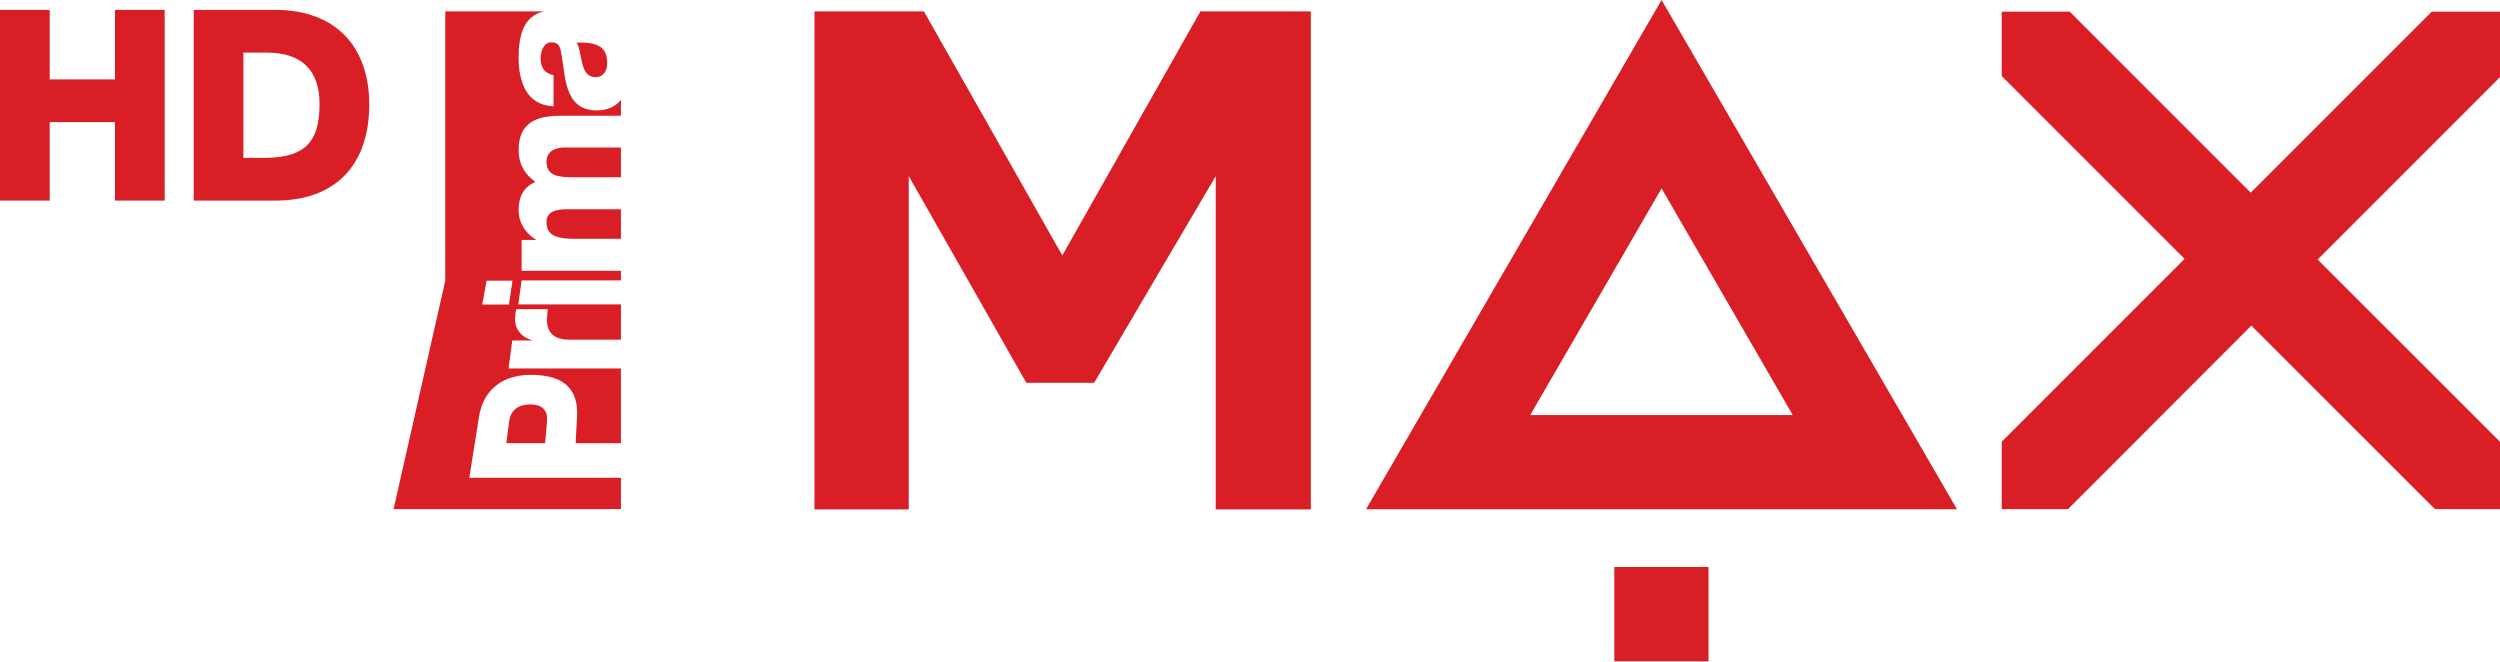
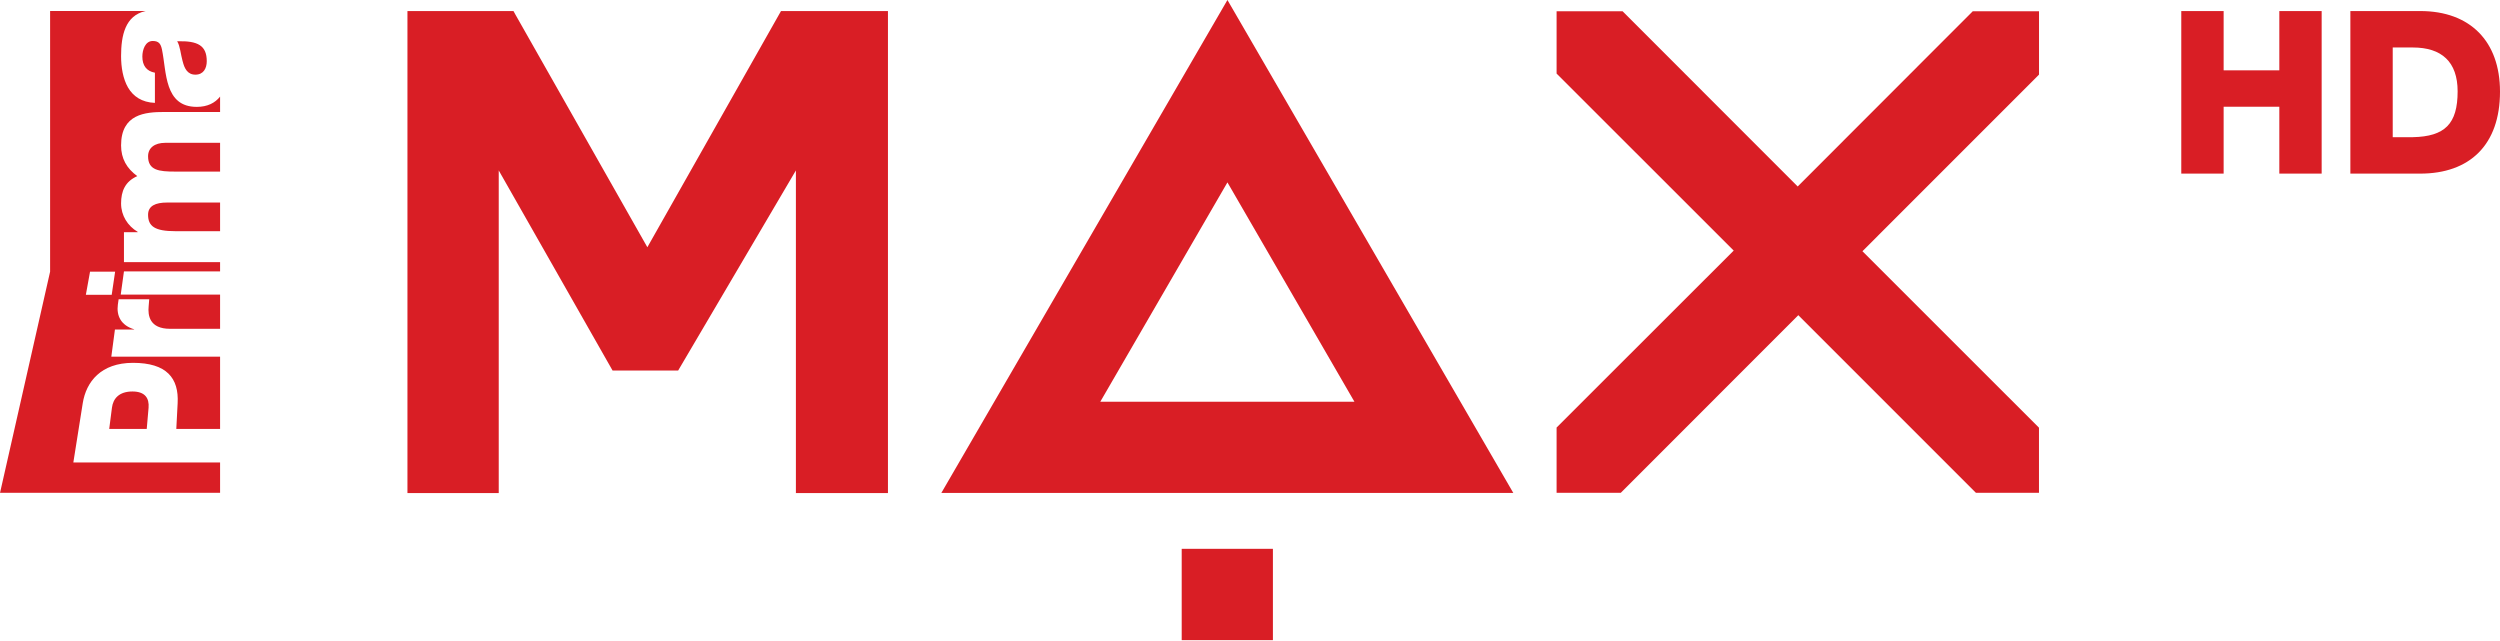
- <svg xmlns="http://www.w3.org/2000/svg" height="158.72" width="600" version="1.1" viewBox="0 0 158.75 41.993">
-   <g fill="#d91e25">
-     <g stroke-width=".843">
-       <path d="m28.276 17.82-3.284 14.509h14.437v-1.989h-9.628l0.617-3.892c0.224-1.398 1.187-2.646 3.297-2.646 2.207 0 3.016 1.003 2.927 2.646l-0.089 1.693h2.876v-4.743h-7.136l0.236-1.778h1.257l0.006-0.017c-0.88-0.261-1.167-0.901-1.071-1.617 0.019-0.136 0.051-0.354 0.051-0.354h2.008l-0.038 0.463c-0.057 0.59 0.051 1.475 1.409 1.475h3.278v-2.241h-6.517l0.211-1.526h6.306v-0.606h-6.306v-1.964h0.899v-0.025c-0.658-0.387-1.09-1.07-1.09-1.862 0-0.808 0.266-1.44 1.063-1.794-0.694-0.506-1.063-1.146-1.063-2.014 0-2.064 1.587-2.191 2.836-2.191h3.661v-1.011c-0.331 0.421-0.836 0.674-1.531 0.674-2.142 0-1.976-2.292-2.282-3.758-0.077-0.362-0.199-0.565-0.606-0.565-0.491 0-0.683 0.581-0.683 1.02 0 0.59 0.269 0.961 0.823 1.062v1.98c-0.86-0.034-1.421-0.43-1.76-1.003-0.332-0.573-0.458-1.331-0.458-2.064 0-1.348 0.266-2.663 1.606-2.957h-6.262zm4.267 0-0.224 1.517h-1.696l0.274-1.517zm4.431-13.8c0.115 0.472 0.318 0.876 0.835 0.876 0.529 0 0.747-0.413 0.747-0.885 0-1.02-0.581-1.348-1.939-1.306 0.191 0.303 0.229 0.851 0.357 1.314m-3.297 21.662c-0.867 0-1.269 0.454-1.345 1.069l-0.179 1.39h2.462l0.121-1.39c0.05-0.623-0.224-1.069-1.059-1.069m1.026-15.428c0 0.918 0.714 1.003 1.773 1.003h2.953v-1.888h-3.596c-0.708 0-1.13 0.337-1.13 0.885m0 3.833c0 0.759 0.447 1.079 1.792 1.079h2.934v-1.878h-3.47c-0.771 0-1.256 0.218-1.256 0.799" />
-       <path d="m76.224 0.725-8.768 15.494-8.653-15.258-0.128-0.236h-6.957v31.621h5.988v-21.165l7.467 13.127h4.304l7.722-13.127v21.165h6.038v-31.621z" />
-       <path d="m158.75 0.742h-4.34l-11.49 11.492-11.49-11.492h-4.32v4.085l11.61 11.61-11.61 11.61v4.281h4.21l11.64-11.653 11.66 11.653h4.13v-4.272l-11.58-11.577 11.58-11.585z" />
-       <path d="m97.169 26.355 8.341-14.391 8.33 14.391zm8.341-26.355-18.768 32.338h37.528z" />
-       <path d="m102.51 41.993h5.98v-5.99h-5.98z" />
-     </g>
-     <path d="m7.303 0.628v4.414h-4.148v-4.414h-3.155v12.108h3.155v-4.981h4.148v4.981h3.154v-12.108z" stroke-width=".221" />
-     <path d="m12.302 0.628v12.108h5.207c3.676 0 5.938-2.137 5.938-6.104 0-3.752-2.227-6.004-5.938-6.004zm3.155 2.713h1.495c2.151 0 3.34 1.068 3.34 3.27 0 2.428-0.953 3.36-3.34 3.411h-1.495v-6.681z" stroke-width=".221" />
+ <svg xmlns="http://www.w3.org/2000/svg" height="63" width="246.038" version="1.1" viewBox="0 0 65.097 16.669" id="svg14">
+   <defs id="defs18" />
+   <path style="fill:#d91e25;stroke-width:0.334" id="path2" d="M 1.304,7.074 0,12.833 H 5.73 V 12.043 H 1.909 l 0.245,-1.545 c 0.089,-0.555 0.471,-1.05 1.309,-1.05 0.876,0 1.197,0.398 1.162,1.05 l -0.035,0.672 H 5.73 V 9.287 H 2.898 l 0.094,-0.706 h 0.499 l 0.002,-0.006 C 3.144,8.471 3.03,8.217 3.068,7.933 c 0.008,-0.054 0.02,-0.14 0.02,-0.14 h 0.797 l -0.015,0.184 c -0.023,0.234 0.02,0.585 0.559,0.585 h 1.301 V 7.672 h -2.587 l 0.084,-0.605 h 2.503 V 6.826 H 3.227 V 6.047 H 3.584 V 6.037 C 3.323,5.883 3.152,5.612 3.152,5.298 c 0,-0.321 0.106,-0.572 0.422,-0.712 C 3.298,4.384 3.152,4.13 3.152,3.786 c 0,-0.819 0.63,-0.87 1.126,-0.87 H 5.73 V 2.515 C 5.599,2.682 5.399,2.783 5.123,2.783 4.273,2.783 4.339,1.873 4.217,1.291 4.187,1.147 4.138,1.067 3.977,1.067 c -0.195,0 -0.271,0.231 -0.271,0.405 0,0.234 0.107,0.381 0.327,0.421 V 2.679 C 3.691,2.666 3.468,2.508 3.334,2.281 3.202,2.053 3.152,1.752 3.152,1.461 c 0,-0.535 0.106,-1.057 0.638,-1.174 H 1.304 Z m 1.693,0 -0.089,0.602 H 2.235 L 2.344,7.074 Z M 4.756,1.596 c 0.045,0.187 0.126,0.348 0.331,0.348 0.21,0 0.296,-0.164 0.296,-0.351 0,-0.405 -0.23,-0.535 -0.77,-0.518 0.076,0.12 0.091,0.338 0.142,0.522 M 3.448,10.194 c -0.344,0 -0.504,0.181 -0.534,0.424 l -0.071,0.552 H 3.82 l 0.048,-0.552 c 0.02,-0.247 -0.089,-0.424 -0.42,-0.424 M 3.855,4.07 c 0,0.365 0.283,0.398 0.704,0.398 H 5.73 V 3.719 H 4.303 c -0.281,0 -0.448,0.134 -0.448,0.351 m 0,1.522 c 0,0.301 0.177,0.428 0.711,0.428 H 5.73 V 5.274 h -1.377 c -0.306,0 -0.498,0.087 -0.498,0.318" />
+   <path style="fill:#d91e25;stroke-width:0.334" id="path4" d="M 20.336,0.288 16.856,6.438 13.421,0.381 13.37,0.288 H 10.609 V 12.84 h 2.377 V 4.438 l 2.964,5.21 h 1.708 l 3.066,-5.21 v 8.401 h 2.397 V 0.288 Z" />
+   <path style="fill:#d91e25;stroke-width:0.334" id="path6" d="M 53.094,0.294 H 51.368 L 46.81,4.856 42.251,0.294 H 40.532 V 1.916 l 4.612,4.609 -4.612,4.608 v 1.699 h 1.672 l 4.622,-4.625 4.625,4.625 h 1.642 V 11.137 L 48.496,6.542 53.094,1.943 Z" />
+   <path style="fill:#d91e25;stroke-width:0.334" id="path8" d="m 28.65,10.461 3.311,-5.712 3.307,5.712 z M 31.961,-9.8524433e-5 24.511,12.836 h 14.894 z" />
+   <path style="fill:#d91e25;stroke-width:0.334" id="path10" d="m 30.77,16.669 h 2.375 v -2.378 h -2.375 z" />
+   <g transform="matrix(0.3847081,0,0,0.3847086,56.79921,-9.153724)" id="g4501" style="fill:#d91e25;fill-opacity:1">
+     <path d="m 6.634,24.542 v 4.011 H 2.865 v -4.011 h -2.867 v 11.003 h 2.867 v -4.526 h 3.769 v 4.526 h 2.866 v -11.004 z" id="path4-2" style="fill:#d91e25;fill-opacity:1" />
+     <path d="m 11.443,24.542 v 11.003 h 4.731 c 3.341,0 5.397,-1.941 5.397,-5.547 0,-3.41 -2.023,-5.456 -5.397,-5.456 z m 2.867,2.466 h 1.358 c 1.956,0 3.035,0.971 3.035,2.971 0,2.207 -0.865,3.054 -3.035,3.1 h -1.358 z" id="path6-5" style="fill:#d91e25;fill-opacity:1" />
  </g>
</svg>
